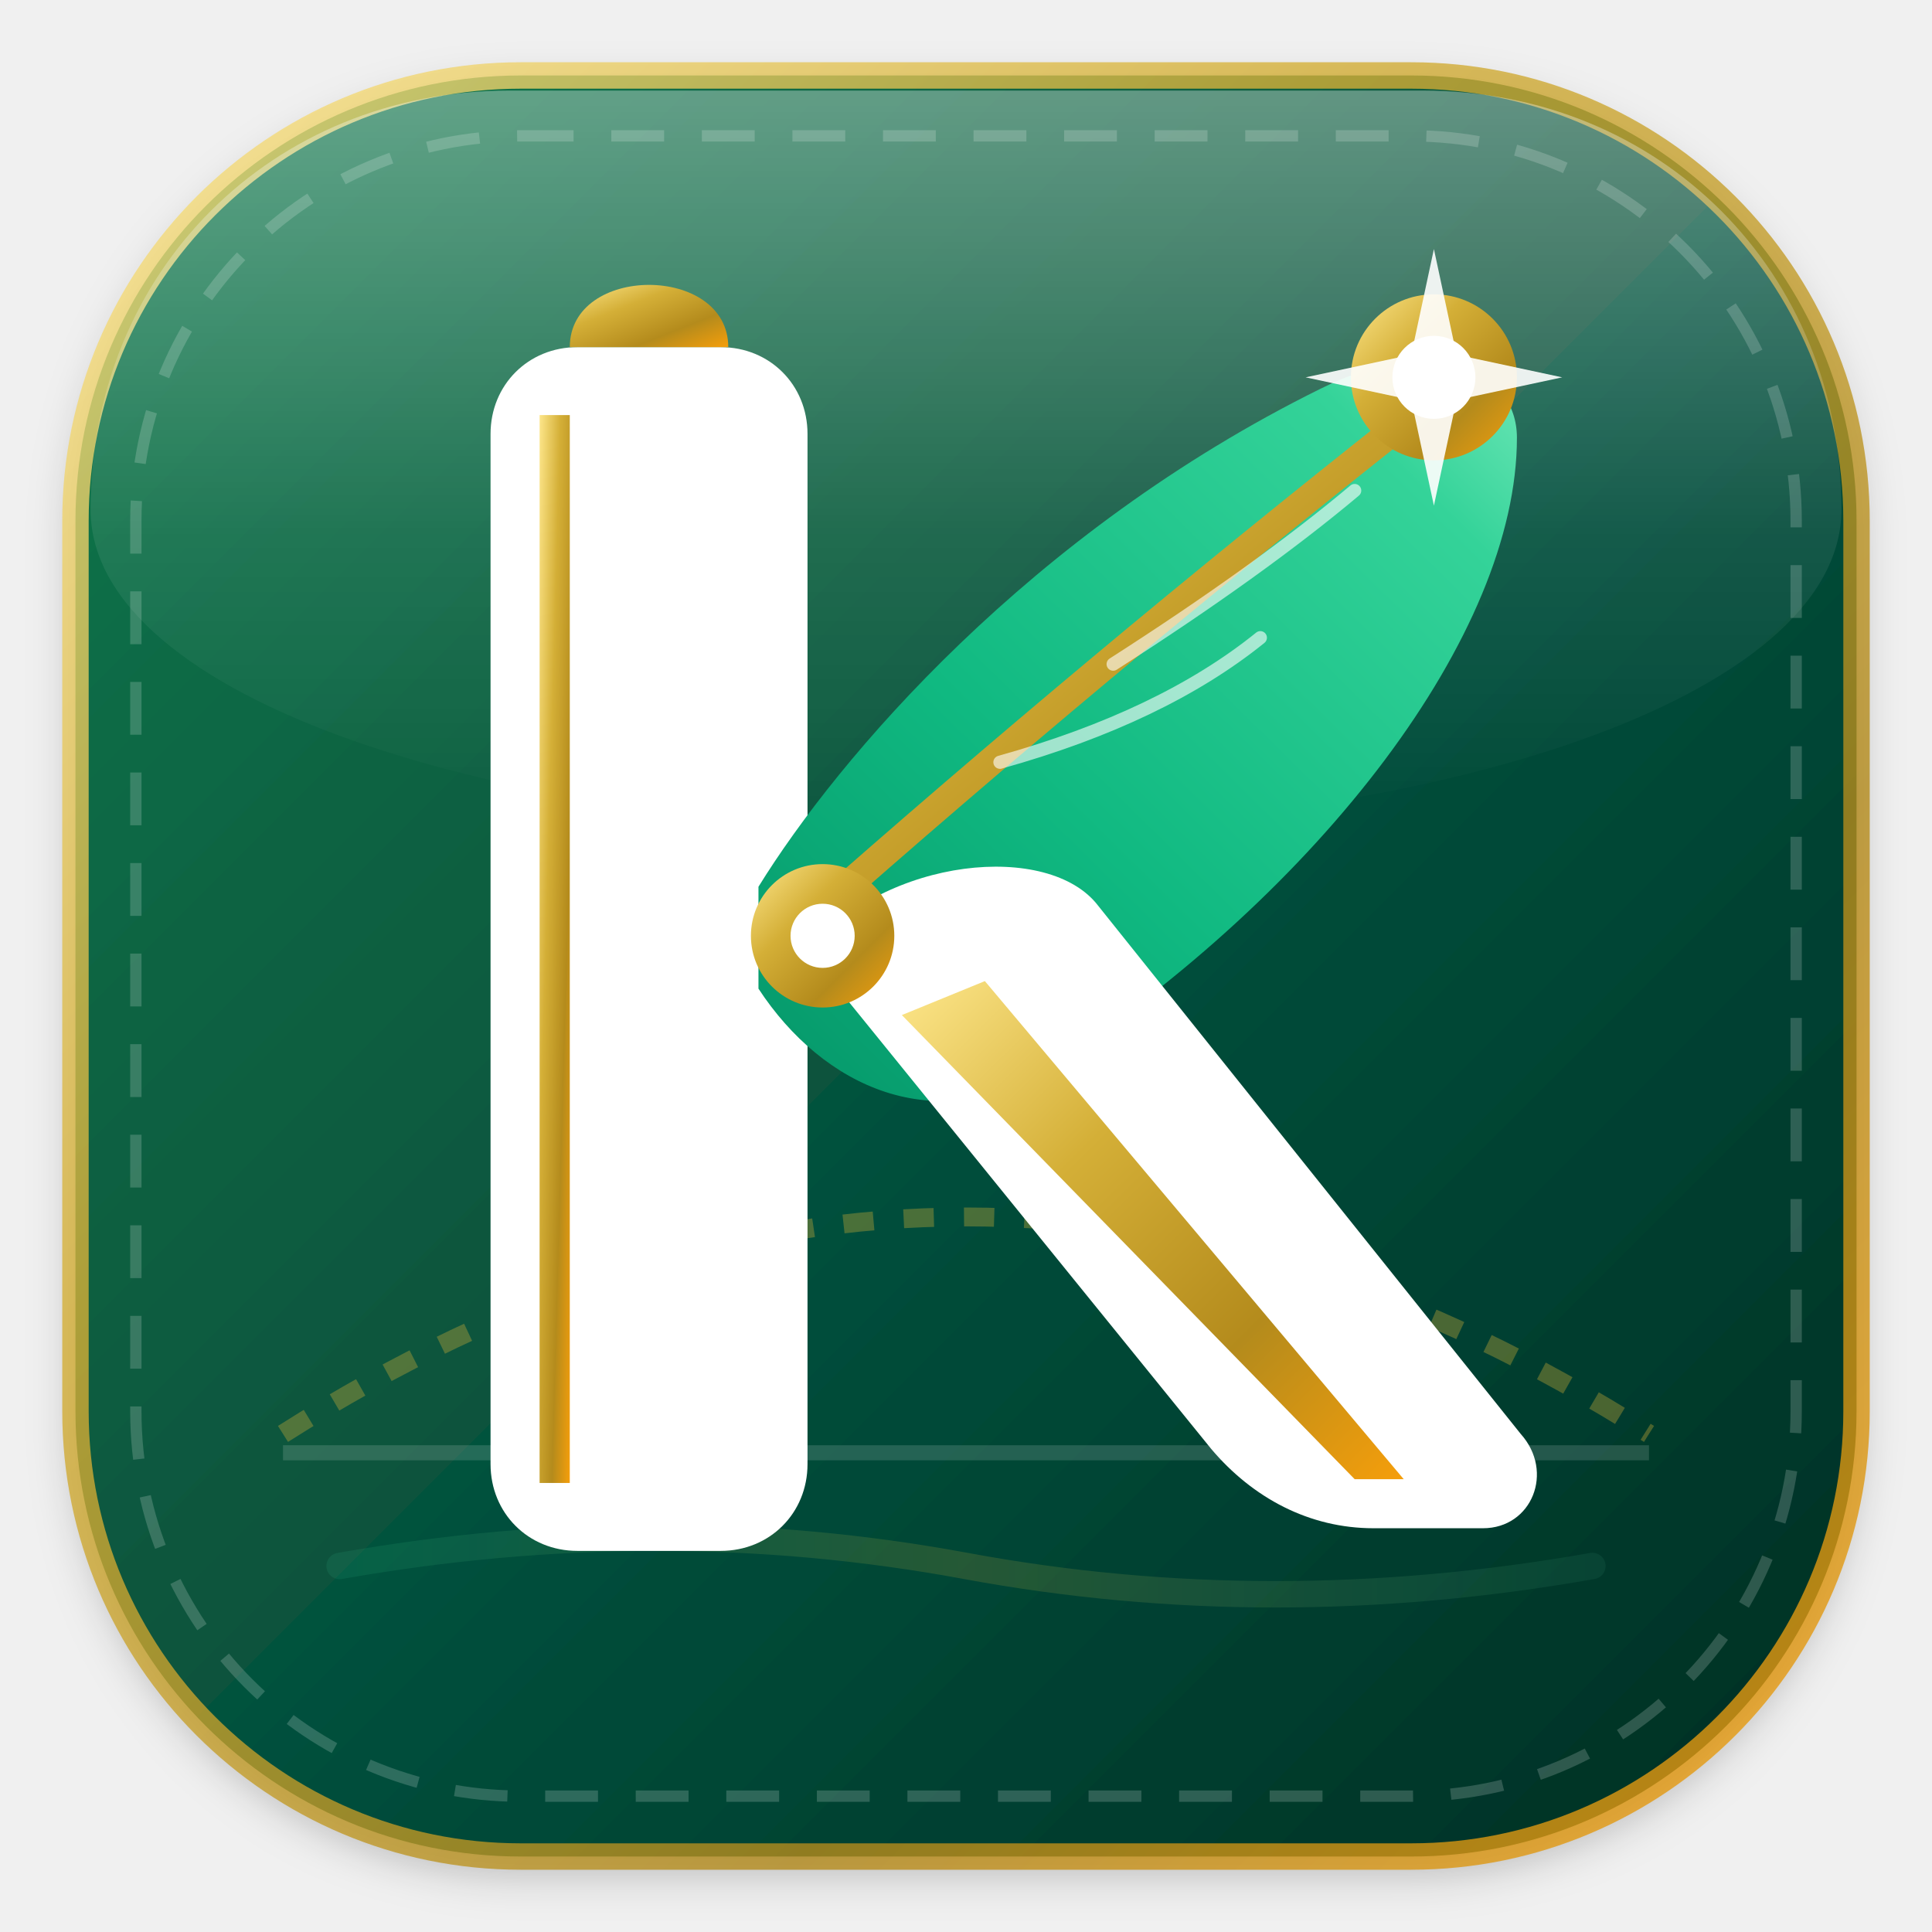
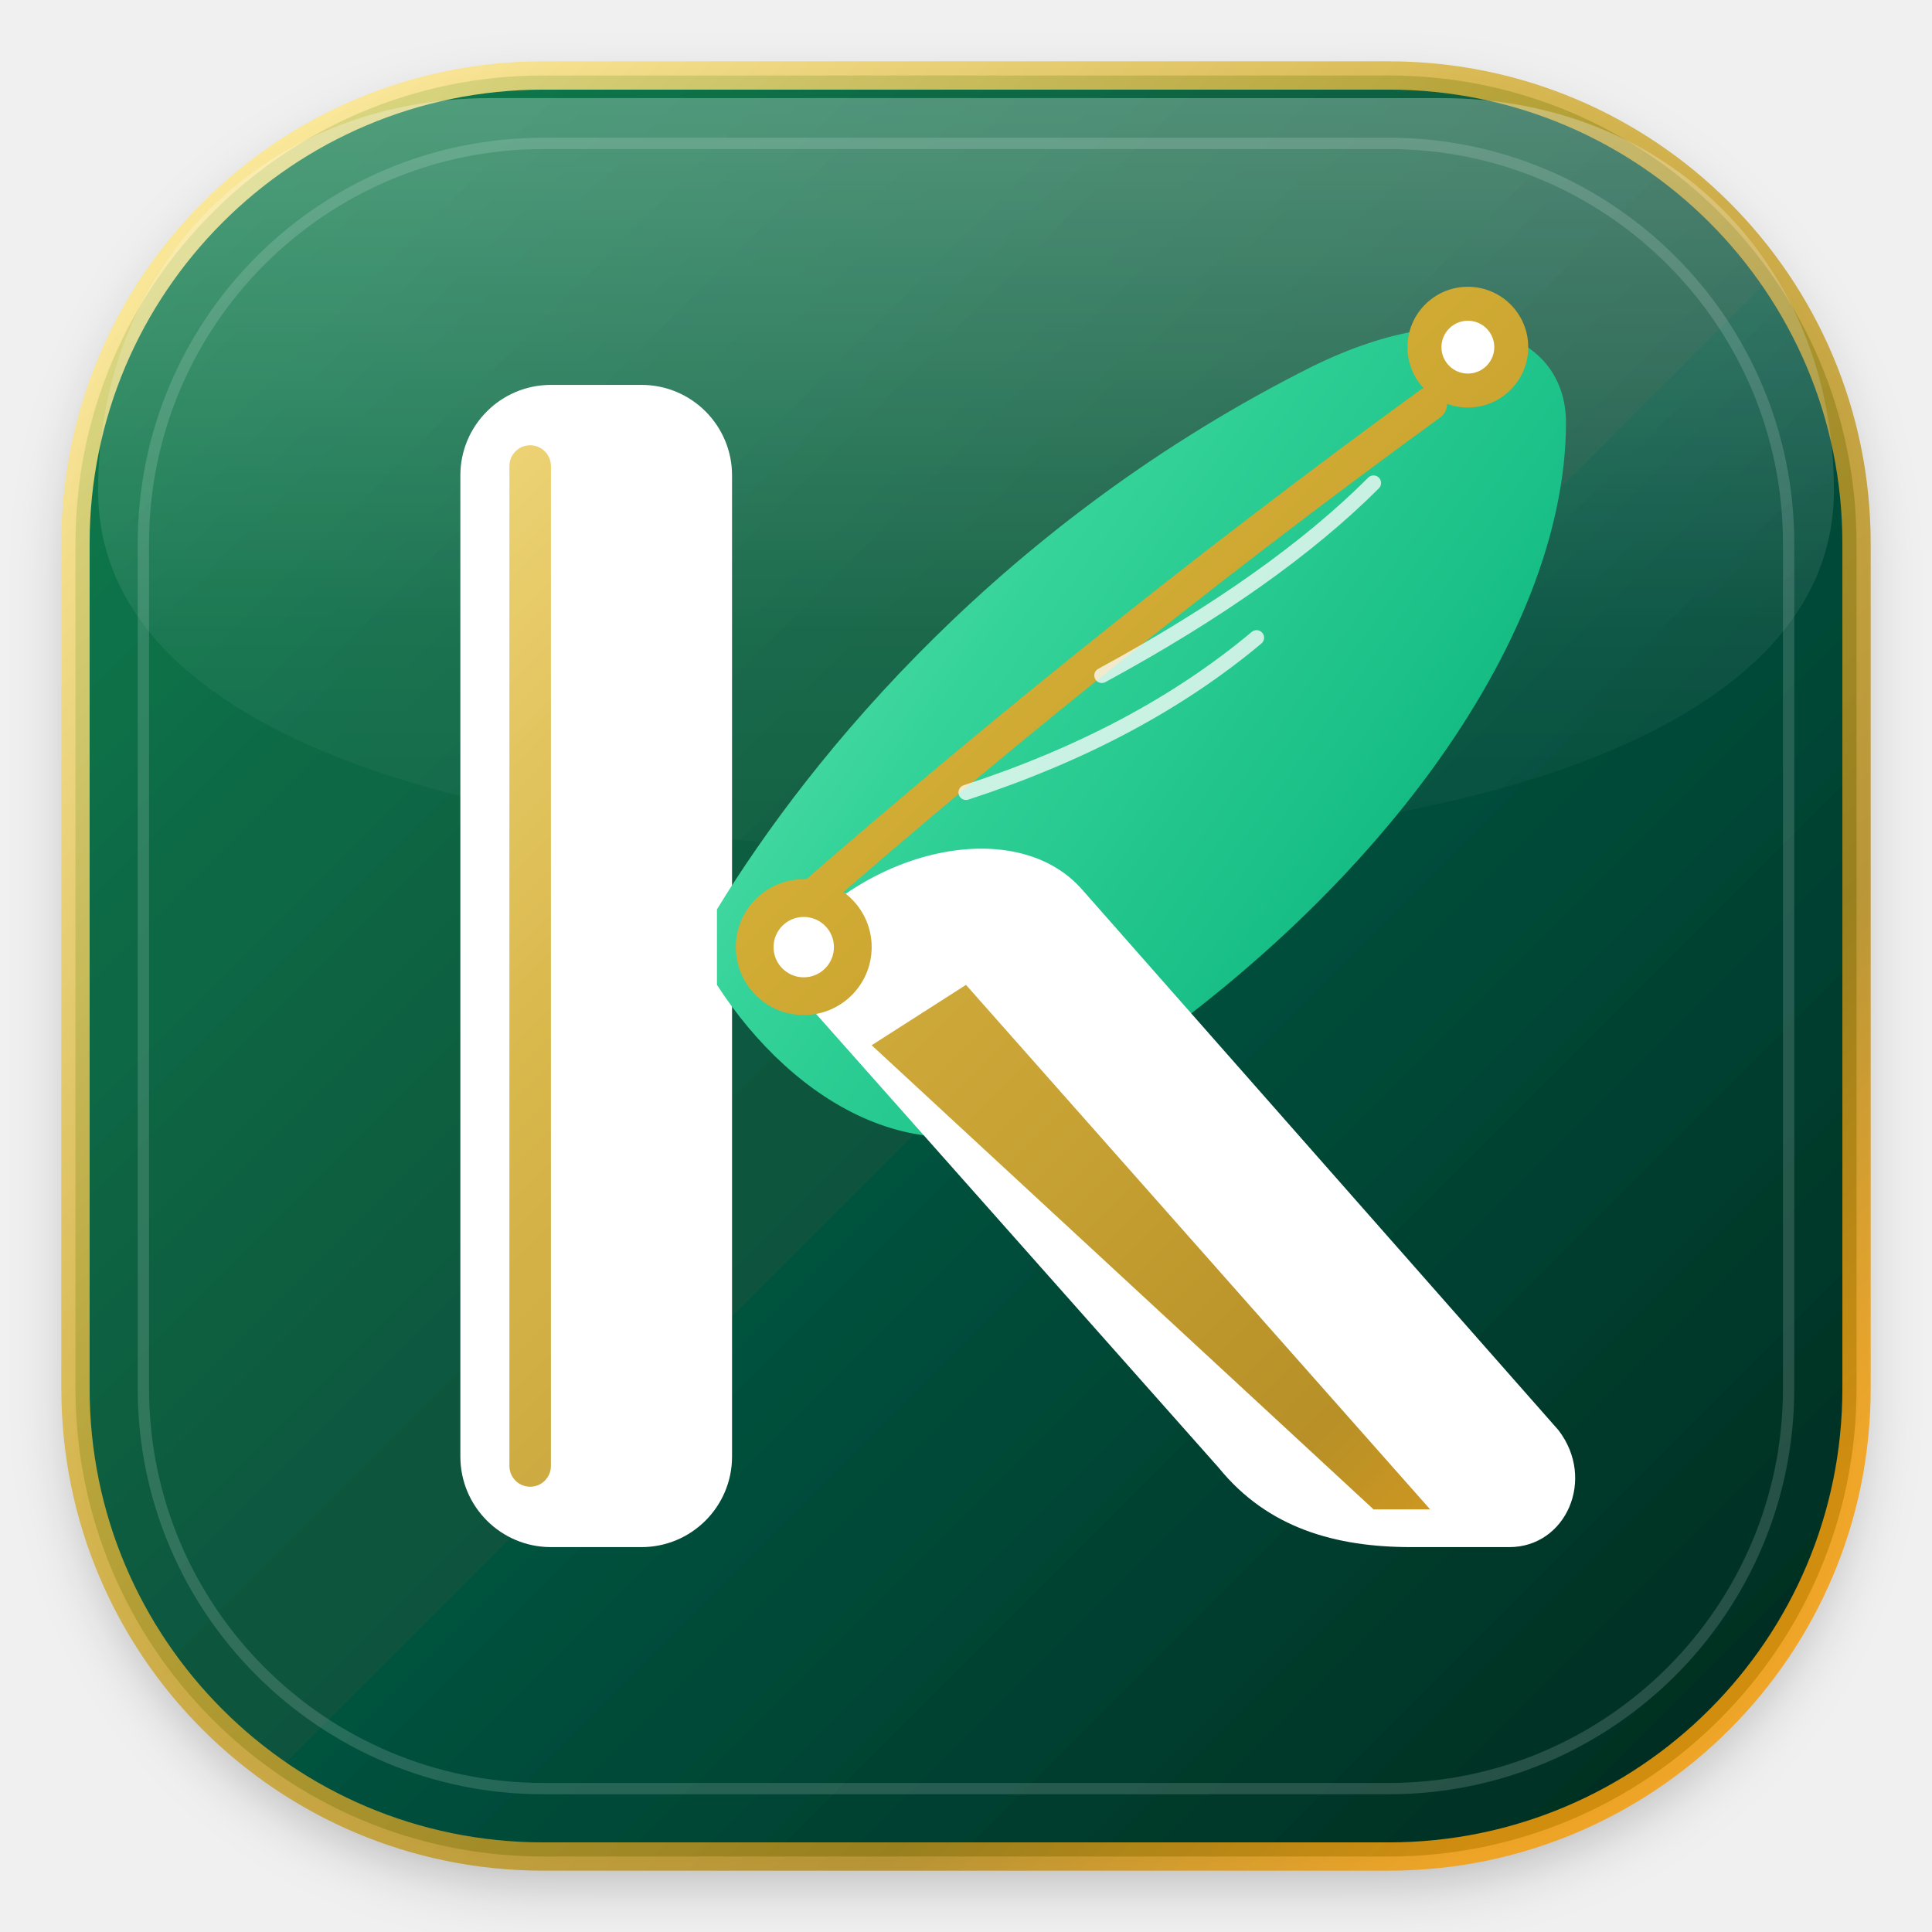
<svg xmlns="http://www.w3.org/2000/svg" viewBox="0 0 512 512" width="512" height="512">
  <defs>
-     <linearGradient id="skBgGradient" x1="0%" y1="0%" x2="100%" y2="100%">
+     <linearGradient id="kLogoBg" x1="50" y1="50" x2="460" y2="460" gradientUnits="userSpaceOnUse">
      <stop offset="0%" stop-color="#0B7A4B" />
-       <stop offset="55%" stop-color="#064E3B" />
-       <stop offset="100%" stop-color="#032D22" />
+       <stop offset="60%" stop-color="#064E3B" />
+       <stop offset="100%" stop-color="#022D22" />
    </linearGradient>
-     <linearGradient id="skGoldGradient" x1="0%" y1="0%" x2="100%" y2="100%">
+     <linearGradient id="kLogoGold" x1="60" y1="60" x2="440" y2="440" gradientUnits="userSpaceOnUse">
      <stop offset="0%" stop-color="#FDE68A" />
-       <stop offset="35%" stop-color="#D4AF37" />
-       <stop offset="70%" stop-color="#B48B1C" />
+       <stop offset="40%" stop-color="#D4AF37" />
+       <stop offset="80%" stop-color="#B48B1C" />
      <stop offset="100%" stop-color="#F59E0B" />
    </linearGradient>
-     <linearGradient id="skLeafGradient" x1="0%" y1="100%" x2="100%" y2="0%">
-       <stop offset="0%" stop-color="#059669" />
-       <stop offset="40%" stop-color="#10B981" />
-       <stop offset="85%" stop-color="#34D399" />
-       <stop offset="100%" stop-color="#6EE7B7" />
+     <linearGradient id="kLeafGrad" x1="180" y1="110" x2="420" y2="280" gradientUnits="userSpaceOnUse">
+       <stop offset="0%" stop-color="#6EE7B7" />
+       <stop offset="35%" stop-color="#34D399" />
+       <stop offset="80%" stop-color="#10B981" />
+       <stop offset="100%" stop-color="#059669" />
    </linearGradient>
-     <linearGradient id="skRiverGradient" x1="0%" y1="0%" x2="100%" y2="0%">
-       <stop offset="0%" stop-color="#34D399" stop-opacity="0.3" />
-       <stop offset="50%" stop-color="#D4AF37" stop-opacity="0.5" />
-       <stop offset="100%" stop-color="#6EE7B7" stop-opacity="0.2" />
-     </linearGradient>
-     <linearGradient id="skGlassSpecular" x1="0%" y1="0%" x2="0%" y2="100%">
-       <stop offset="0%" stop-color="#FFFFFF" stop-opacity="0.35" />
-       <stop offset="60%" stop-color="#FFFFFF" stop-opacity="0.08" />
+     <linearGradient id="kGlassReflection" x1="256" y1="0" x2="256" y2="256" gradientUnits="userSpaceOnUse">
+       <stop offset="0%" stop-color="#FFFFFF" stop-opacity="0.32" />
+       <stop offset="65%" stop-color="#FFFFFF" stop-opacity="0.06" />
      <stop offset="100%" stop-color="#FFFFFF" stop-opacity="0" />
    </linearGradient>
-     <filter id="skShadow" x="-10%" y="-10%" width="125%" height="125%">
-       <feDropShadow dx="0" dy="18" stdDeviation="20" flood-color="#021C15" flood-opacity="0.45" />
-       <feDropShadow dx="0" dy="4" stdDeviation="6" flood-color="#000000" flood-opacity="0.25" />
+     <filter id="kIconShadow" x="-15%" y="-15%" width="130%" height="130%">
+       <feDropShadow dx="0" dy="24" stdDeviation="22" flood-color="#011F17" flood-opacity="0.45" />
+       <feDropShadow dx="0" dy="6" stdDeviation="8" flood-color="#000000" flood-opacity="0.25" />
    </filter>
  </defs>
-   <rect x="20" y="20" width="472" height="472" rx="118" fill="url(#skBgGradient)" filter="url(#skShadow)" />
-   <rect x="20" y="20" width="472" height="472" rx="118" fill="none" stroke="url(#skGoldGradient)" stroke-width="7" stroke-opacity="0.8" />
-   <rect x="36" y="36" width="440" height="440" rx="102" fill="none" stroke="#FFFFFF" stroke-width="3" stroke-opacity="0.18" stroke-dasharray="14 10" />
-   <path d="M 24 135 C 24 72 72 24 135 24 L 377 24 C 440 24 488 72 488 135 C 488 185 380 220 256 220 C 132 220 24 185 24 135 Z" fill="url(#skGlassSpecular)" />
-   <g opacity="0.35">
-     <path d="M 75 380 Q 256 265 437 380" fill="none" stroke="#D4AF37" stroke-width="5" stroke-dasharray="8 8" />
-     <line x1="75" y1="385" x2="437" y2="385" stroke="#FFFFFF" stroke-width="4" stroke-opacity="0.4" />
-     <path d="M 90 415 Q 175 400 256 415 T 422 415" fill="none" stroke="url(#skRiverGradient)" stroke-width="7" stroke-linecap="round" />
-   </g>
-   <g id="brand-k-group">
-     <path d="M 130 115 C 130 102 140 92 153 92 L 191 92 C 204 92 214 102 214 115 L 214 388 C 214 401 204 411 191 411 L 153 411 C 140 411 130 401 130 388 Z" fill="#FFFFFF" />
-     <path d="M 143 110 L 151 110 L 151 393 L 143 393 Z" fill="url(#skGoldGradient)" />
-     <path d="M 151 92 C 151 70 193 70 193 92 Z" fill="url(#skGoldGradient)" />
-     <path d="M 201 235 C 222 201 273 141 350 103 C 380 88 402 98 402 116 C 402 168 350 236 278 283 C 248 302 218 288 201 262 Z" fill="url(#skLeafGradient)" />
-     <path d="M 214 244 Q 291 176 372 112" fill="none" stroke="url(#skGoldGradient)" stroke-width="7.5" stroke-linecap="round" />
-     <path d="M 265 202 Q 308 190 334 169 M 295 176 Q 334 151 359 130" fill="none" stroke="#FFFFFF" stroke-width="3.5" stroke-opacity="0.6" stroke-linecap="round" />
-     <path d="M 214 252 L 321 384 C 332 397 347 405 364 405 L 393 405 C 406 405 412 390 403 380 L 291 240 C 278 223 235 227 214 252 Z" fill="#FFFFFF" />
-     <path d="M 239 269 L 359 392 L 372 392 L 261 260 Z" fill="url(#skGoldGradient)" />
-     <circle cx="218" cy="248" r="19" fill="url(#skGoldGradient)" />
-     <circle cx="218" cy="248" r="8.5" fill="#FFFFFF" />
-     <circle cx="380" cy="100" r="22" fill="url(#skGoldGradient)" />
-     <circle cx="380" cy="100" r="11" fill="#FFFFFF" />
-     <path d="M 380 66 L 386 94 L 414 100 L 386 106 L 380 134 L 374 106 L 346 100 L 374 94 Z" fill="#FFFFFF" opacity="0.9" />
+   <rect x="20" y="20" width="472" height="472" rx="124" fill="url(#kLogoBg)" filter="url(#kIconShadow)" />
+   <rect x="20" y="20" width="472" height="472" rx="124" fill="none" stroke="url(#kLogoGold)" stroke-width="7.5" stroke-opacity="0.85" />
+   <rect x="38" y="38" width="436" height="436" rx="106" fill="none" stroke="#FFFFFF" stroke-width="3" stroke-opacity="0.15" />
+   <path d="M 26 130 C 26 70 70 26 130 26 L 382 26 C 442 26 486 70 486 130 C 486 195 385 225 256 225 C 127 225 26 195 26 130 Z" fill="url(#kGlassReflection)" />
+   <g id="k-leaf-monogram">
+     <rect x="122" y="102" width="72" height="308" rx="24" fill="#FFFFFF" />
+     <rect x="135" y="118" width="11" height="276" rx="5.5" fill="url(#kLogoGold)" opacity="0.9" />
+     <path d="M 190 241 C 215 200 266 138 348 97 C 389 77 415 89 415 112 C 415 169 364 241 282 292 C 246 315 210 292 190 261 Z" fill="url(#kLeafGrad)" />
+     <path d="M 200 251 Q 287 174 379 107" fill="none" stroke="url(#kLogoGold)" stroke-width="9" stroke-linecap="round" />
+     <path d="M 256 210 Q 302 195 333 169 M 292 179 Q 338 154 364 128" fill="none" stroke="#FFFFFF" stroke-width="4" stroke-opacity="0.75" stroke-linecap="round" />
+     <circle cx="389" cy="92" r="16" fill="url(#kLogoGold)" />
+     <circle cx="389" cy="92" r="7" fill="#FFFFFF" />
+     <path d="M 205 256 L 323 389 C 336 405 354 410 374 410 L 400 410 C 415 410 423 392 413 379 L 287 236 C 269 215 226 225 205 256 Z" fill="#FFFFFF" />
+     <path d="M 231 277 L 364 400 L 379 400 L 256 261 Z" fill="url(#kLogoGold)" opacity="0.95" />
+     <circle cx="213" cy="251" r="18" fill="url(#kLogoGold)" />
+     <circle cx="213" cy="251" r="8" fill="#FFFFFF" />
  </g>
</svg>
